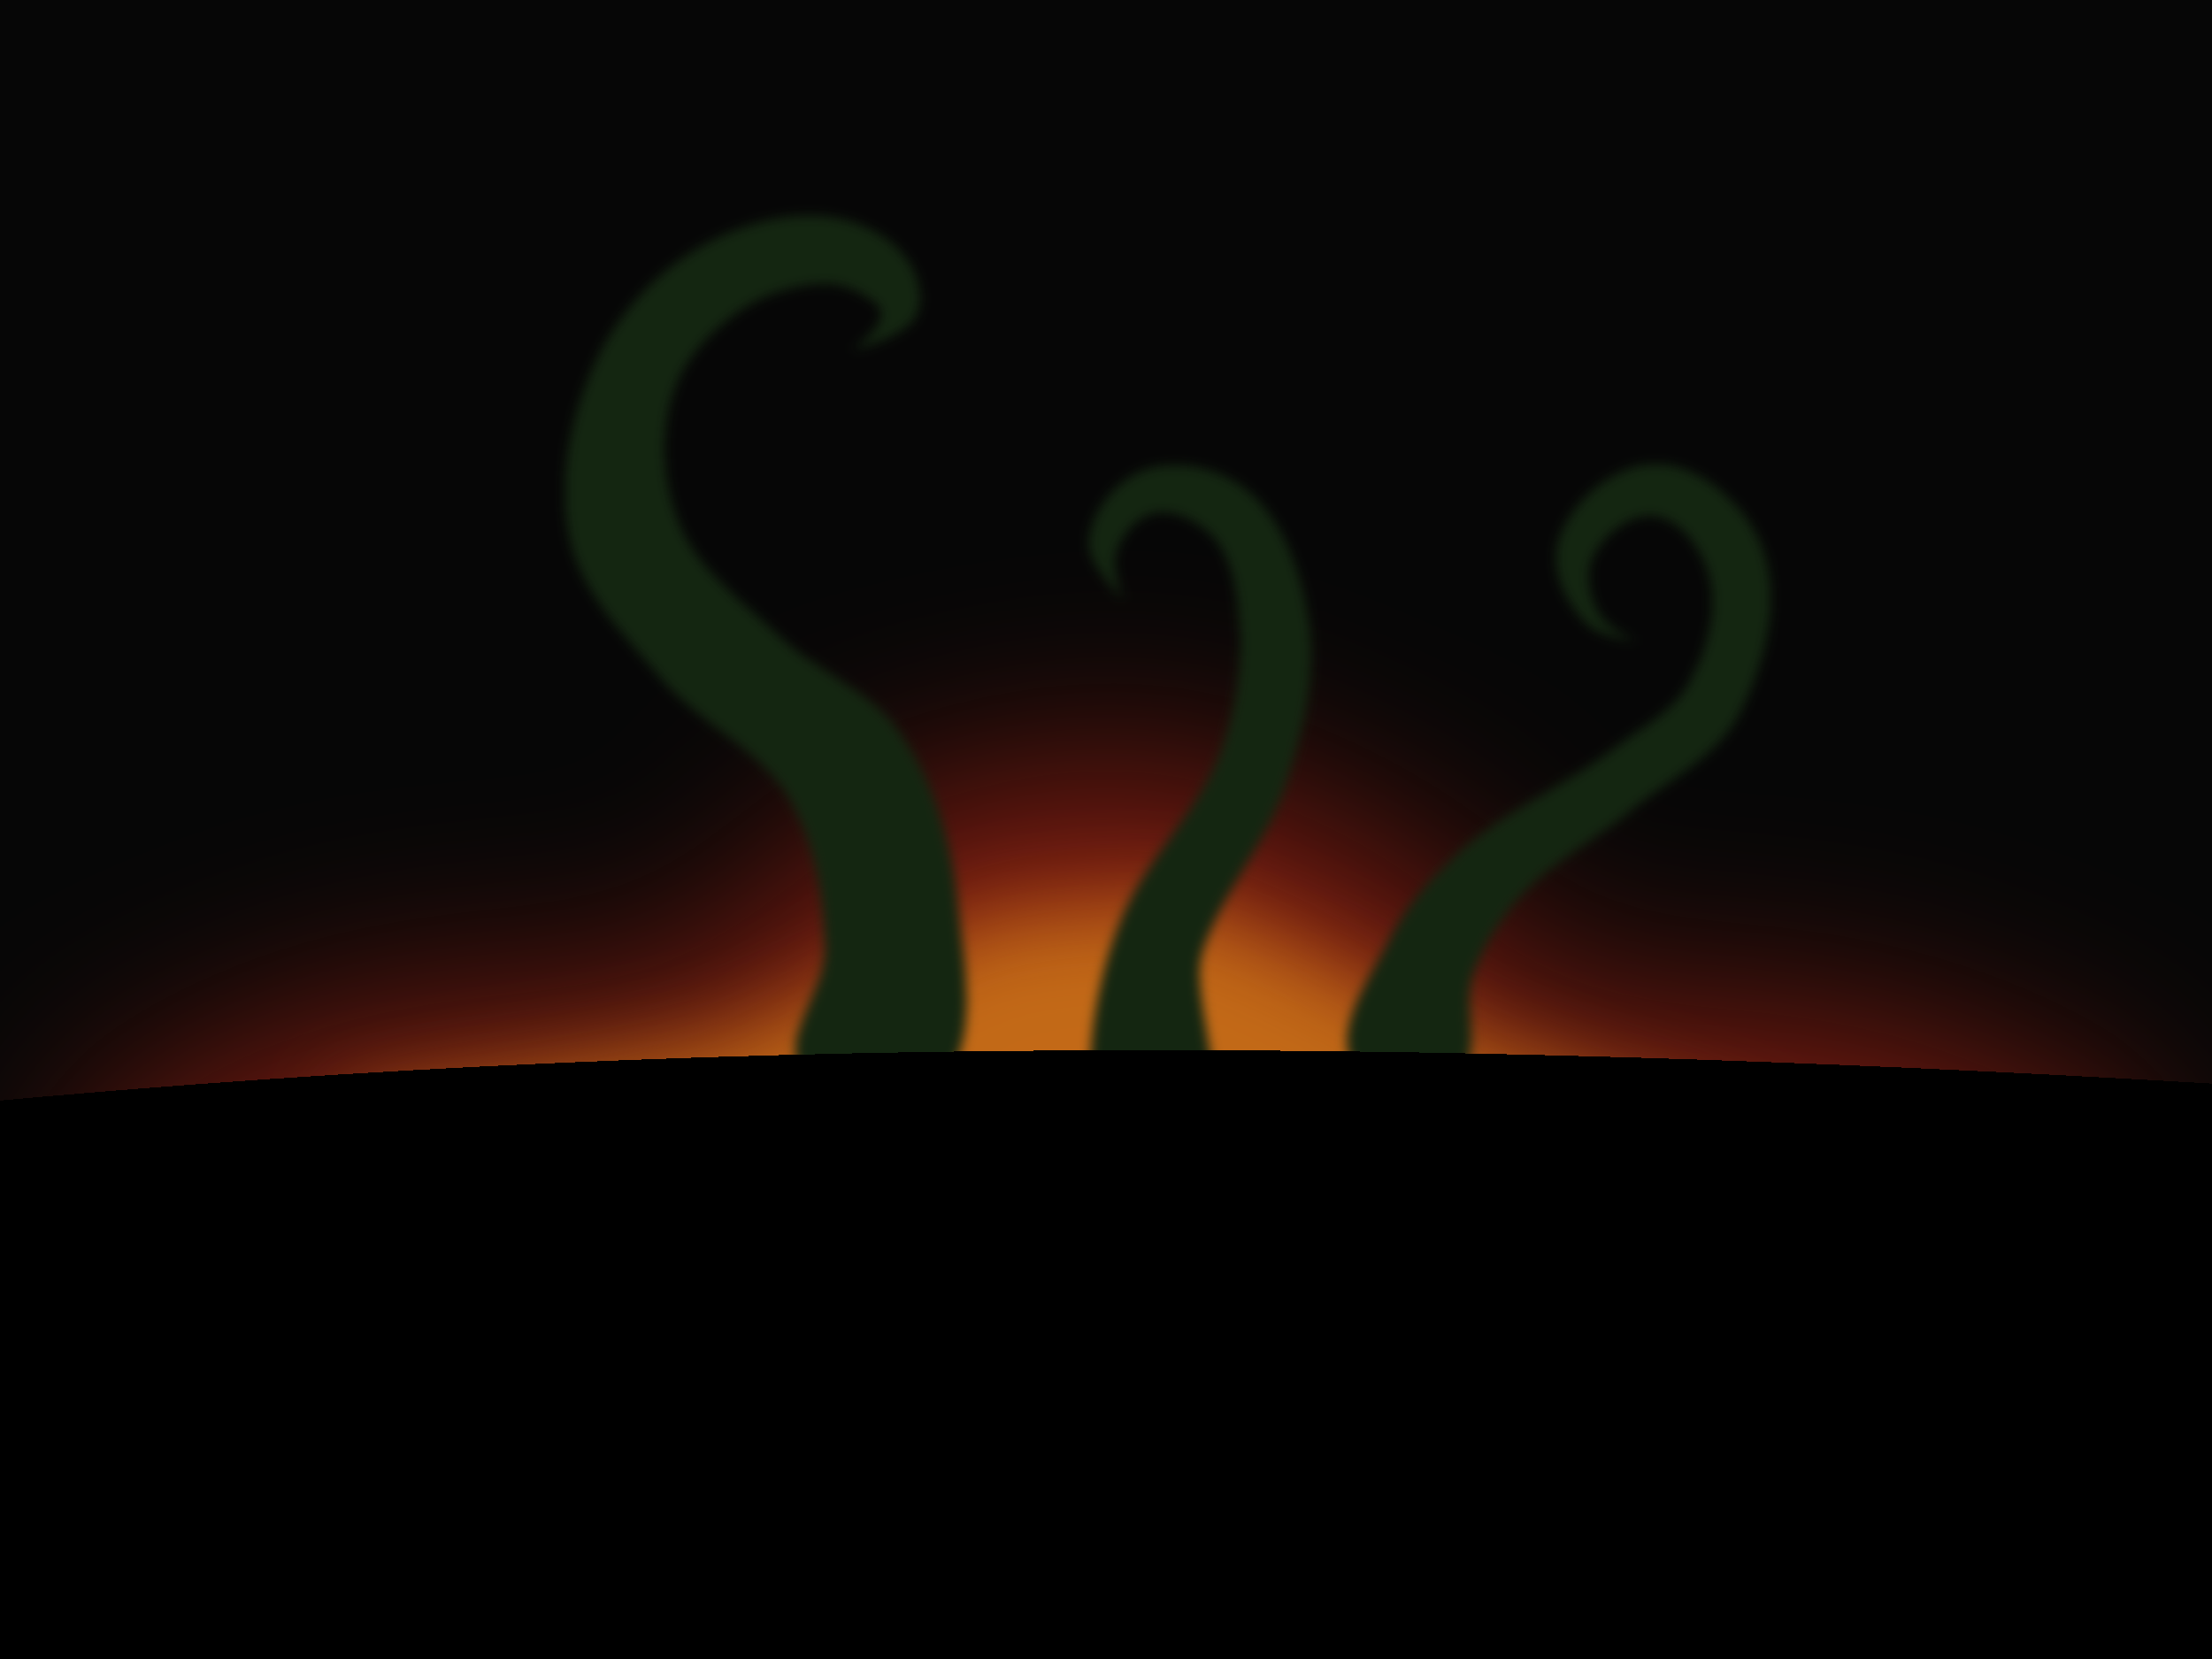
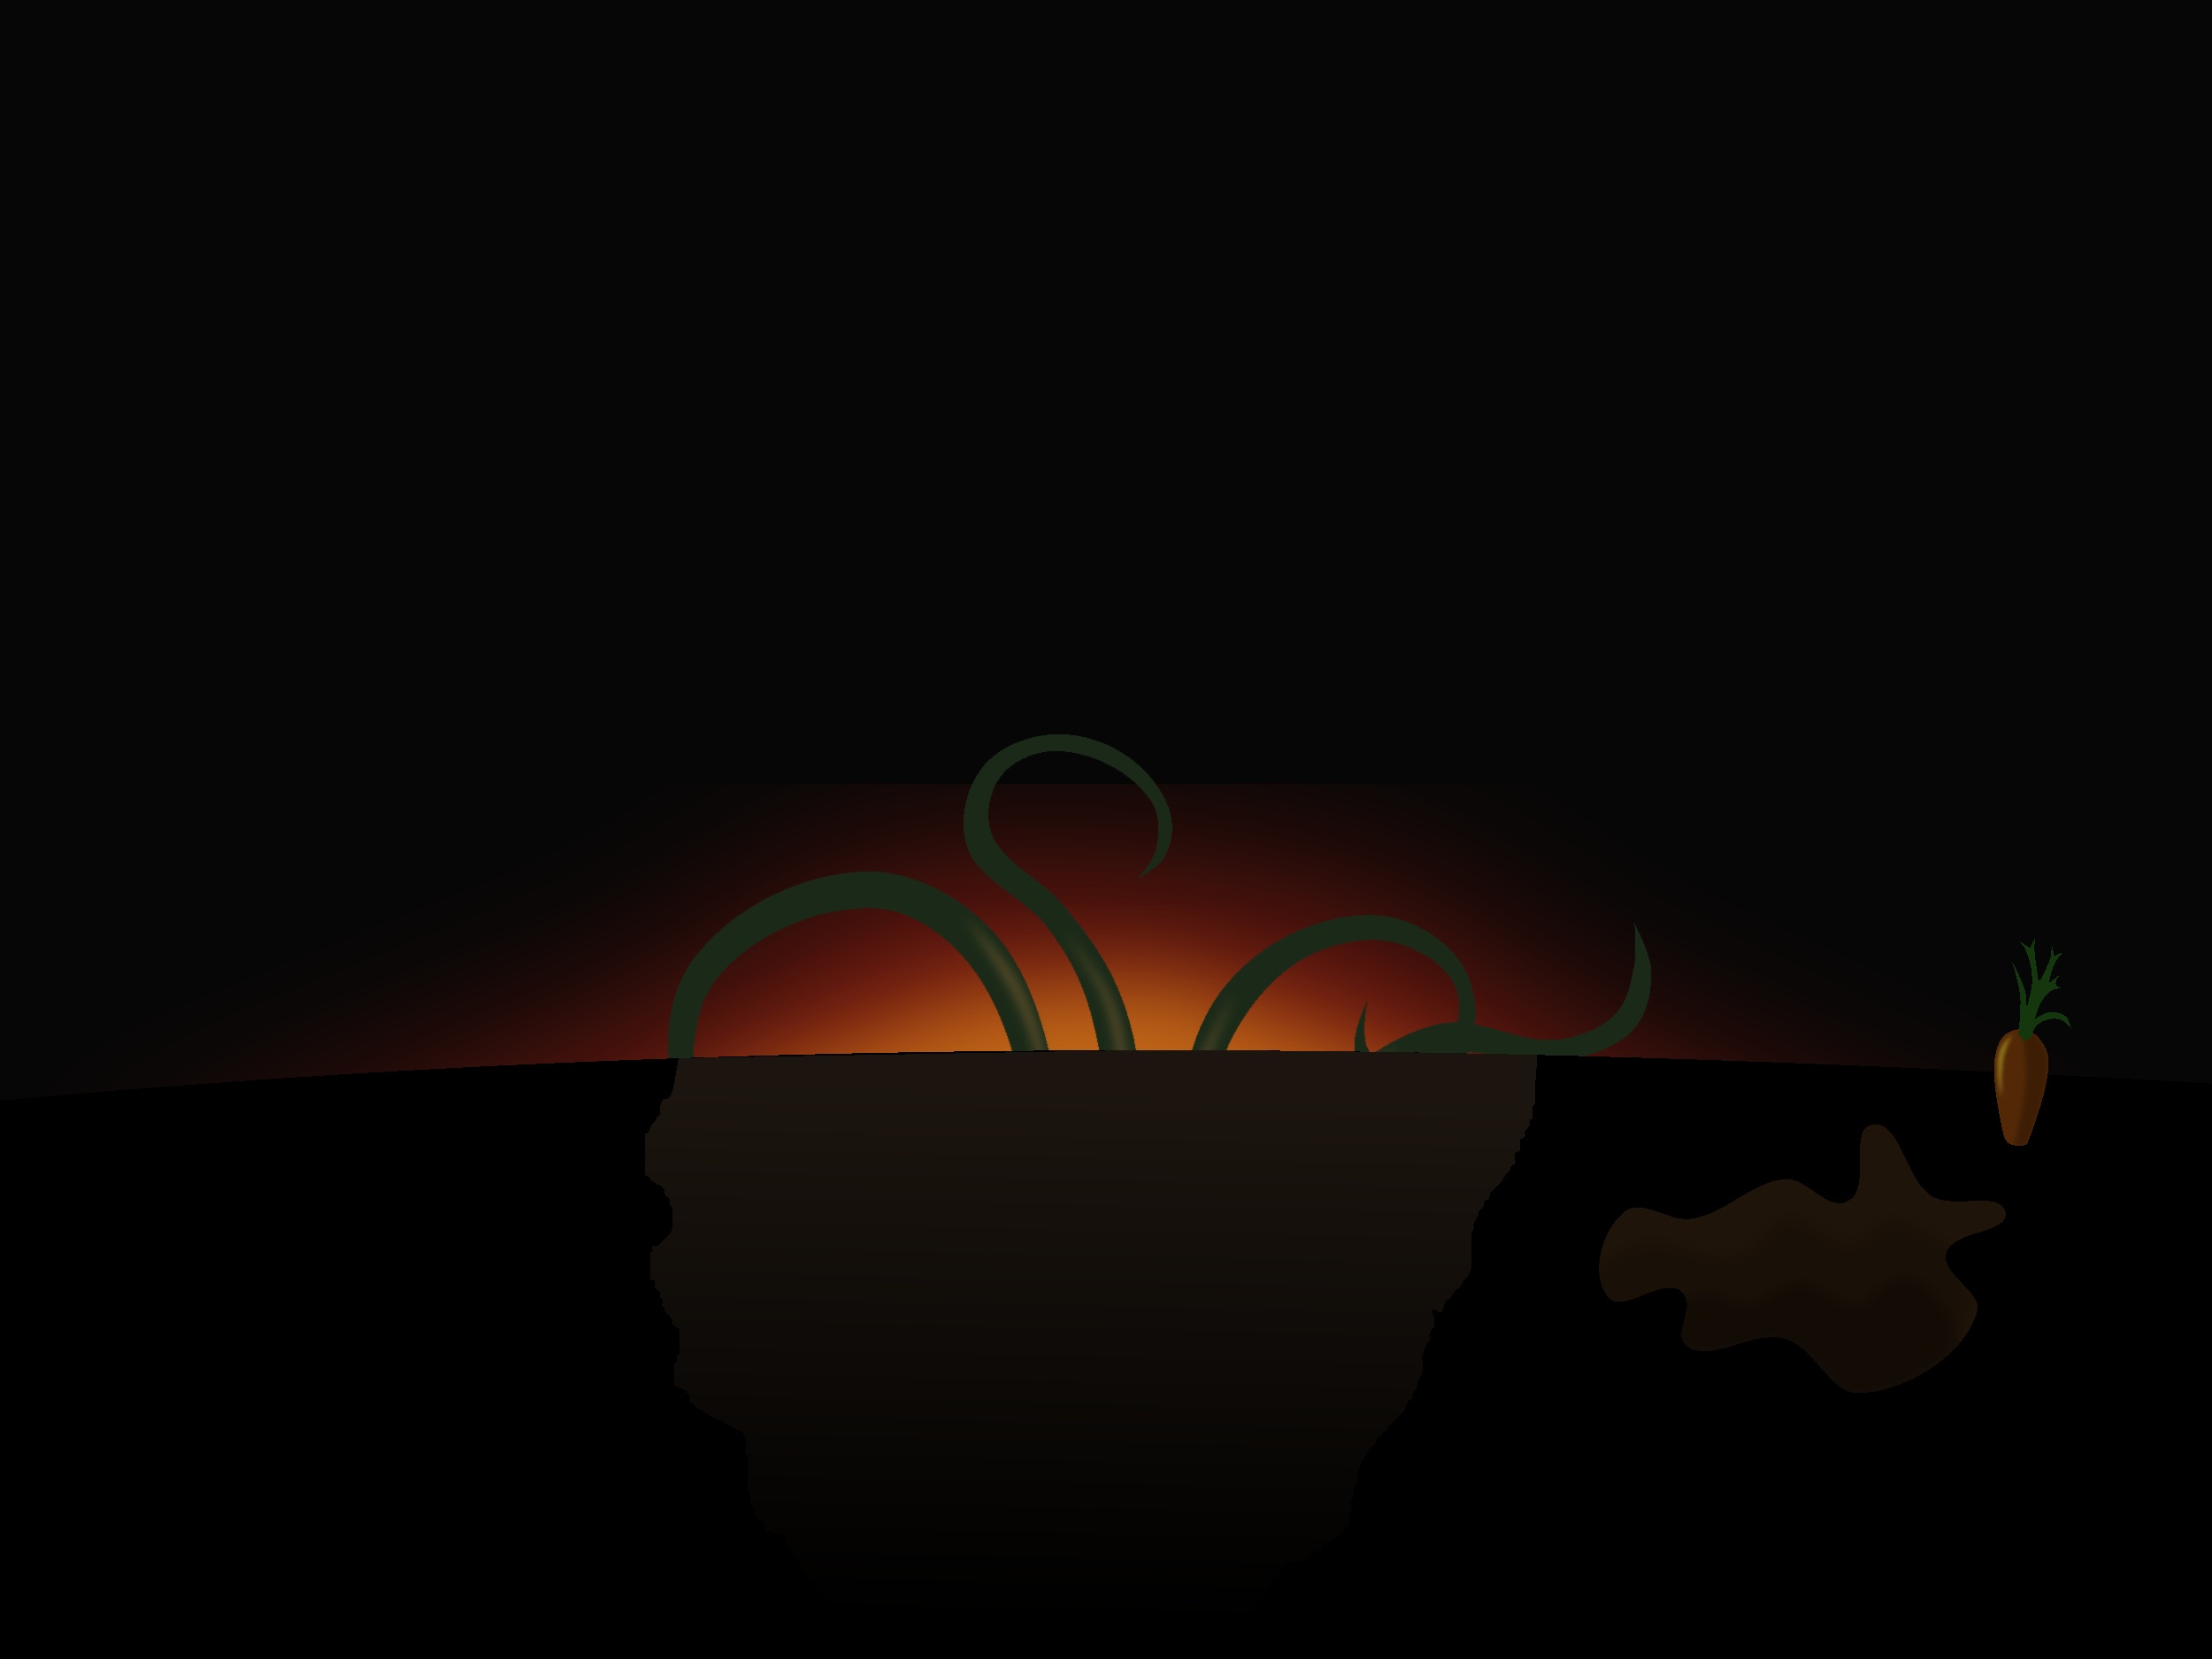
- <svg xmlns="http://www.w3.org/2000/svg" width="640" height="480" viewBox="0 0 640 480" id="svg2" version="1.1" style="shape-rendering:crispEdges">
+ <svg xmlns="http://www.w3.org/2000/svg" xmlns:xlink="http://www.w3.org/1999/xlink" width="640" height="480" viewBox="0 0 640 480" id="svg2" version="1.1" style="shape-rendering:crispEdges">
  <defs id="defs4">
+     <linearGradient id="linearGradient4174">
+       <stop style="stop-color:#1c150f;stop-opacity:1;" offset="0" id="stop4176" />
+       <stop style="stop-color:#1c150f;stop-opacity:0;" offset="1" id="stop4178" />
+     </linearGradient>
    <filter style="color-interpolation-filters:sRGB" id="filter4722" x="-0.1" width="1.2" y="-0.244" height="1.488">
      <feGaussianBlur stdDeviation="29.605" id="feGaussianBlur4724" />
    </filter>
    <filter style="color-interpolation-filters:sRGB" id="filter4850" x="-0.072" width="1.144" y="-0.216" height="1.432">
      <feGaussianBlur stdDeviation="12.407" id="feGaussianBlur4852" />
    </filter>
-     <filter style="color-interpolation-filters:sRGB" id="filter5022" x="-0.031" width="1.061" y="-0.021" height="1.041">
-       <feGaussianBlur stdDeviation="1.566" id="feGaussianBlur5024" />
+     <filter style="color-interpolation-filters:sRGB" id="filter4269" x="-0.043" width="1.086" y="-0.094" height="1.188">
+       <feGaussianBlur stdDeviation="2.006" id="feGaussianBlur4271" />
    </filter>
-     <filter style="color-interpolation-filters:sRGB" id="filter5026" x="-0.058" width="1.117" y="-0.018" height="1.037">
-       <feGaussianBlur stdDeviation="1.566" id="feGaussianBlur5028" />
+     <filter style="color-interpolation-filters:sRGB" id="filter4289" x="-0.045" width="1.09" y="-0.108" height="1.216">
+       <feGaussianBlur stdDeviation="1.836" id="feGaussianBlur4291" />
    </filter>
-     <filter style="color-interpolation-filters:sRGB" id="filter5030" x="-0.032" width="1.065" y="-0.015" height="1.029">
-       <feGaussianBlur stdDeviation="1.566" id="feGaussianBlur5032" />
+     <filter style="color-interpolation-filters:sRGB" id="filter4324" x="-0.131" width="1.261" y="-0.039" height="1.078">
+       <feGaussianBlur stdDeviation="0.548" id="feGaussianBlur4326" />
    </filter>
+     <filter style="color-interpolation-filters:sRGB" id="filter4366" x="-0.288" width="1.576" y="-0.066" height="1.133">
+       <feGaussianBlur stdDeviation="0.531" id="feGaussianBlur4368" />
+     </filter>
+     <filter height="1.006" y="-0.003" width="1.004" x="-0.002" id="filter4489" style="color-interpolation-filters:sRGB">
+       <feGaussianBlur id="feGaussianBlur4491" stdDeviation="0.388" />
+     </filter>
+     <filter height="1.05" y="-0.025" width="1.051" x="-0.026" id="filter4485" style="color-interpolation-filters:sRGB">
+       <feGaussianBlur id="feGaussianBlur4487" stdDeviation="2.151" />
+     </filter>
+     <linearGradient xlink:href="#linearGradient4174" id="linearGradient4180" x1="306.791" y1="315.577" x2="303.442" y2="469.019" gradientUnits="userSpaceOnUse" />
  </defs>
-   <g id="layer1" transform="translate(0,-572.3622)">
-     <rect style="opacity:0.973;fill:#000000;fill-opacity:1;stroke:none;stroke-width:15;stroke-miterlimit:4;stroke-dasharray:none;stroke-opacity:0" id="rect4684" width="640" height="480" x="0" y="572.362" />
-     <path style="fill:#ec301a;fill-opacity:0.578;fill-rule:evenodd;stroke:none;stroke-width:1px;stroke-linecap:butt;stroke-linejoin:miter;stroke-opacity:1;filter:url(#filter4722)" d="m 30.714,899.505 71.429,-30.714 103.571,-8.571 45.714,-50 82.857,-15.714 83.571,35.714 15.714,34.286 110,7.857 75,31.429 63.571,182.143 L -30,1077.362 Z" id="path4712" />
-     <path style="fill:#ec9f1a;fill-rule:evenodd;stroke:none;stroke-width:1px;stroke-linecap:butt;stroke-linejoin:miter;stroke-opacity:1;fill-opacity:0.578;filter:url(#filter4850)" d="m 98.571,893.791 109.286,-19.286 80.714,-36.429 53.571,-5 41.429,18.571 40.714,21.429 87.857,31.429 -29.286,66.429 -357.143,-7.857 z" id="path4804" />
-     <path style="fill:#142611;fill-opacity:1;fill-rule:evenodd;stroke:none;stroke-width:1px;stroke-linecap:butt;stroke-linejoin:miter;stroke-opacity:1;filter:url(#filter5030)" d="m 232.143,883.076 c -7.288,-9.946 6.765,-24.103 6.429,-36.429 -0.4,-14.664 -2.684,-30.142 -10,-42.857 -8.485,-14.745 -26.19,-21.983 -37.143,-35 -10.289,-12.228 -22.895,-24.415 -26.429,-40 -3.826,-16.879 -0.119,-35.718 7.143,-51.429 6.156,-13.317 16.683,-25.346 29.286,-32.857 11.559,-6.889 25.975,-11.256 39.286,-9.286 8.443,1.25 17.393,5.766 22.143,12.857 2.942,4.392 4.54,11.003 2.143,15.714 -3.188,6.266 -18.571,10 -18.571,10 0,0 8.824,-6.148 8.571,-10.714 -0.149,-2.69 -3.381,-4.369 -5.714,-5.714 -3.202,-1.846 -7.019,-2.919 -10.714,-2.857 -8.209,0.138 -16.707,2.639 -23.571,7.143 -8.615,5.653 -16.629,13.834 -20,23.571 -4.209,12.158 -3.374,26.635 1.429,38.571 5.476,13.611 18.613,22.79 29.286,32.857 10.603,10.002 25.867,15.243 34.286,27.143 10.176,14.383 15.389,32.469 17.143,50 1.817,18.161 7.339,43.178 -7.143,54.286 -10.1,7.747 -30.333,5.267 -37.857,-5 z" id="path4726" />
-     <path style="fill:#142611;fill-opacity:1;fill-rule:evenodd;stroke:none;stroke-width:1px;stroke-linecap:butt;stroke-linejoin:miter;stroke-opacity:1;filter:url(#filter5026)" d="m 318.571,908.791 c -6.377,-20.428 -3.005,-50.308 6.429,-72.143 7.368,-17.055 22.445,-30.317 28.571,-47.857 4.119,-11.794 6.117,-24.7 5,-37.143 -0.761,-8.474 -1.98,-18.133 -7.857,-24.286 -4.215,-4.413 -11.2,-7.817 -17.143,-6.429 -5.085,1.188 -9.18,6.437 -10.714,11.429 -1.346,4.378 2.143,13.571 2.143,13.571 0,0 -10.256,-10.023 -10,-16.429 0.341,-8.518 7.146,-17.399 15,-20.714 9.089,-3.836 21.292,-1.497 29.286,4.286 11.647,8.425 16.998,24.38 19.286,38.571 2.642,16.389 -1.823,33.561 -7.143,49.286 -5.328,15.751 -18.818,31.209 -23.571,47.143 -3.821,12.81 9.668,44.341 -10e-6,53.571 -6.891,6.579 -26.447,16.237 -29.286,7.143 z" id="path4728" />
-     <path style="fill:#142611;fill-opacity:1;fill-rule:evenodd;stroke:none;stroke-width:1px;stroke-linecap:butt;stroke-linejoin:miter;stroke-opacity:1;filter:url(#filter5022)" d="m 392.143,881.648 c -7.452,-10.716 4.151,-26.189 10,-37.857 4.633,-9.241 11.691,-17.273 19.286,-24.286 13.487,-12.455 31.131,-19.563 45.714,-30.714 7.508,-5.742 16.762,-10.351 21.429,-18.571 5.372,-9.464 8.864,-21.726 5.714,-32.143 -2.193,-7.254 -8.178,-15.633 -15.714,-16.429 -7.158,-0.756 -14.909,5.576 -17.857,12.143 -2.262,5.038 -0.667,11.675 2.143,16.429 2.254,3.813 10.714,7.857 10.714,7.857 0,0 -10.697,-1.454 -14.286,-5 -5.947,-5.876 -10.781,-15.508 -8.571,-23.571 3.174,-11.584 15.849,-22.573 27.857,-22.857 12.758,-0.302 25.726,11.11 30.714,22.857 6.568,15.467 1.442,35.153 -6.429,50 -6.4,12.072 -20.211,18.405 -30.714,27.143 -10.692,8.895 -23.649,15.291 -32.857,25.714 -5.515,6.243 -9.994,13.606 -12.857,21.429 -3.566,9.741 3.219,24.387 -5,30.714 -7.772,5.983 -23.686,5.195 -29.286,-2.857 z" id="path4730" />
-     <path style="fill:#000000;fill-rule:evenodd;stroke:none;stroke-width:1px;stroke-linecap:butt;stroke-linejoin:miter;stroke-opacity:1;fill-opacity:1" d="m -9.286,891.648 c 228.703,-21.664 450.683,-17.837 662.143,-5 l 6.429,182.143 -671.429,-7.143 z" id="path4686" />
+   <g id="layer1" transform="translate(0,-572.3622)" style="display:inline">
+     <rect style="opacity:0.973;fill:#000000;fill-opacity:1;stroke:none;stroke-width:15;stroke-miterlimit:4;stroke-dasharray:none;stroke-opacity:0;shape-rendering:crispEdges" id="rect4684" width="640" height="480" x="0" y="572.362" />
+   </g>
+   <g id="layer3" style="display:inline">
+     <path transform="translate(0,-572.3622)" style="display:inline;fill:#ec301a;fill-opacity:0.578;fill-rule:evenodd;stroke:none;stroke-width:1px;stroke-linecap:butt;stroke-linejoin:miter;stroke-opacity:1;filter:url(#filter4722);shape-rendering:crispEdges" d="m 207.143,866.648 45,-34.286 72.857,-2.143 80,13.571 30,27.143 185.714,86.429 -597.857,-15.714 z" id="path4712" />
+     <path style="display:inline;fill:#ec9f1a;fill-opacity:0.578;fill-rule:evenodd;stroke:none;stroke-width:1px;stroke-linecap:butt;stroke-linejoin:miter;stroke-opacity:1;filter:url(#filter4850);shape-rendering:crispEdges" d="M 192.143,385.714 204.286,320 l 82.857,-32.143 48.571,-3.571 42.143,15.714 45,17.857 -24.286,69.286 z" id="path4804" />
+   </g>
+   <g id="layer6">
+     <g style="shape-rendering:crispEdges" id="layer2" transform="matrix(0.6174268,0,0,0.6174268,133.7434,201.8788)">
+       <path id="path4223" style="fill:#1b2a18;fill-opacity:1;fill-rule:nonzero;stroke:none;stroke-width:1;stroke-linecap:butt;stroke-linejoin:miter;stroke-miterlimit:21.8;stroke-dasharray:none;stroke-opacity:1;filter:url(#filter4489)" d="m 395,308.571 c 0,0 -12.555,-31.307 -13.571,-47.857 -1.048,-17.074 2.076,-34.614 7.857,-50.714 2.995,-8.339 7.374,-16.524 13.571,-22.857 15.11,-15.44 33.901,-29.644 55,-34.286 C 476.605,148.733 496.045,163.028 515,160 c 9.36,-1.495 19.293,-5.17 25.714,-12.143 5.512,-5.986 7.12,-14.851 8.571,-22.857 1.147,-6.325 0,-19.286 0,-19.286 0,0 7.625,14.314 7.857,22.143 0.279,9.415 -1.702,20.013 -7.857,27.143 -7.868,9.114 -21.028,12.756 -32.857,15 -17.569,3.333 -36.142,-6.858 -53.571,-2.857 -17.761,4.077 -35.416,13.113 -47.857,26.429 -5.381,5.76 -7.543,13.939 -10,21.429 -4.92,14.996 -10.405,30.686 -9.286,46.429 C 396.931,278.555 412.857,310 412.857,310 Z m -55.714,0.714 c 0,0 -4.985,-36.582 -5.714,-55 -0.773,-19.514 -2.007,-39.346 1.429,-58.571 3.497,-19.568 7.714,-40.266 19.286,-56.429 9.981,-13.94 24.716,-25.266 40.714,-31.429 14.263,-5.494 31.188,-8.326 45.714,-3.571 12.837,4.201 25.516,13.963 30.714,26.429 5.236,12.557 4.578,29.321 -2.857,40.714 -5.588,8.562 -16.969,15.295 -27.143,14.286 -9.769,-0.97 -19.631,-9.3 -22.857,-18.571 -2.886,-8.293 5.714,-25.714 5.714,-25.714 0,0 -3.358,16.018 0,22.857 2.918,5.942 9.114,11.635 15.714,12.143 7.863,0.606 16.133,-5.01 20.714,-11.429 5.617,-7.869 8.505,-19.56 5,-28.571 C 461.468,125.51 449.165,118.063 437.857,115 c -12.742,-3.452 -27.299,-0.529 -39.286,5 -12.856,5.93 -23.509,16.835 -31.429,28.571 -10.366,15.361 -16.346,33.846 -19.286,52.143 -3.174,19.759 -0.38,40.147 2.143,60 2.09,16.447 10.714,48.571 10.714,48.571 z m -52.857,22.143 c 0,0 12.827,-69.708 14.286,-105 0.936,-22.631 1.227,-45.721 -3.571,-67.857 -4.552,-21 -10.526,-34.711 -23.571,-51.786 -9.193,-12.033 -30.775,-21.309 -36.429,-35.357 -4.867,-12.092 -1.492,-28.219 6.429,-38.571 7.639,-9.985 21.72,-15.315 34.286,-15.714 18.606,-0.591 37.304,8.953 47.85,24.293 7.284,10.595 9.534,21.643 3.536,33.016 C 326.685,79.3 316.429,85 316.429,85 c 0,0 7.326,-8.368 8.571,-13.571 1.781,-7.442 2.078,-16.474 -2.143,-22.857 C 313.75,34.797 295.787,25.621 279.286,25 269.381,24.627 258.053,29.186 252.143,37.143 246.561,44.658 244.818,56.424 248.571,65 c 5.272,12.044 23.634,21.049 32.143,31.071 16.126,18.995 26.681,34.789 32.857,58.929 6.439,25.169 4.591,51.897 3.571,77.857 C 315.862,265.465 305,330 305,330 Z m -52.857,-22.143 c 0,0 21.94,-42.046 26.429,-65 4.477,-22.9 5.474,-47.318 0,-70 -5.021,-20.806 -13.964,-42.198 -29.286,-57.143 C 220.499,107.179 206.411,98.782 192.143,98.571 165.819,98.182 137.002,110.614 120,130.714 110.154,142.354 107.838,159.772 108.571,175 c 0.67,13.918 14.286,39.286 14.286,39.286 0,0 -22.035,-22.516 -25,-37.143 -3.711,-18.306 -0.586,-40.128 10.714,-55 C 126.931,97.98 159.658,81.976 190,81.429 c 20.667,-0.373 41.86,11.051 56.429,25.714 17.652,17.767 25.82,44.009 30.714,68.571 5.027,25.228 3.396,52.022 -2.143,77.143 -4.8,21.768 -26.429,61.429 -26.429,61.429 z" />
+       <path id="path4228" style="fill:#65532d;fill-opacity:0.719;fill-rule:evenodd;stroke:none;stroke-width:1px;stroke-linecap:butt;stroke-linejoin:miter;stroke-opacity:1;filter:url(#filter4485)" d="m 296.786,305.714 c 0,0 6.449,-34.636 8.214,-52.143 2.403,-23.832 4.801,-47.886 3.214,-71.786 -0.849,-12.792 -2.696,-25.707 -6.786,-37.857 C 297.336,131.768 282.5,110 282.5,110 c 0,0 17.899,20.899 22.857,33.214 4.988,12.388 6.865,25.968 7.857,39.286 1.814,24.366 -0.829,48.935 -3.571,73.214 -1.982,17.543 -9.286,52.143 -9.286,52.143 z m 51.429,0.357 c 0,0 -6.021,-33.707 -7.857,-50.714 -1.459,-13.518 -3.187,-27.135 -2.5,-40.714 0.744,-14.699 2.426,-29.63 7.143,-43.571 3.891,-11.502 17.143,-32.143 17.143,-32.143 0,0 -10.589,23.138 -13.929,35.357 -3.782,13.839 -6.102,28.17 -6.786,42.5 -0.722,15.132 0.925,30.332 2.857,45.357 1.98,15.399 8.929,45.714 8.929,45.714 z m 50,1.071 c 0,0 -10.749,-25.184 -12.857,-38.571 -1.982,-12.584 -2.023,-25.7 0.357,-38.214 2.358,-12.402 6.747,-24.736 13.571,-35.357 4.687,-7.295 11.48,-13.109 18.214,-18.571 6.361,-5.159 20.714,-13.214 20.714,-13.214 0,0 -13.318,11.442 -19.286,17.857 -6.23,6.697 -12.985,11.687 -17.5,19.643 -5.708,10.058 -9.863,22.882 -11.786,34.286 -1.683,9.981 -1.061,20.392 0.714,30.357 2.714,15.233 15,43.929 15,43.929 L 399.643,307.5 Z m -156.196,1.993 c 0,0 17.04,-29.407 22.223,-45.457 5.197,-16.093 7.89,-33.105 8.586,-50.003 0.633,-15.367 -0.381,-31.024 -4.041,-45.962 -3.035,-12.39 -8.416,-24.224 -14.647,-35.355 -6.3,-11.255 -18.086,-29.172 -18.086,-29.172 0,0 16.087,15.99 23.231,27.527 7.218,11.657 11.32,25.185 14.286,38.571 3.487,15.743 4.963,32.123 3.929,48.214 -1.1,17.126 -5.491,34.01 -10.714,50.357 -4.739,14.831 -18.571,42.857 -18.571,42.857 z" />
+     </g>
+   </g>
+   <g id="layer4" style="opacity:1">
+     <path style="fill:#000000;fill-opacity:1;fill-rule:evenodd;stroke:none;stroke-width:1px;stroke-linecap:butt;stroke-linejoin:miter;stroke-opacity:1;shape-rendering:crispEdges" d="m -9.286,891.648 c 228.703,-21.664 450.683,-17.837 662.143,-5 l 6.429,182.143 -671.429,-7.143 z" id="path4686" transform="translate(0,-572.3622)" />
+     <path style="fill:url(#linearGradient4180);fill-opacity:1;fill-rule:evenodd;stroke:none;stroke-width:1px;stroke-linecap:butt;stroke-linejoin:miter;stroke-opacity:1" d="m 328.252,303.848 -131.93,2.332 c -0.673,3.898 -1.425,8.997 -1.867,9.771 -0.261,0.458 -0.334,1.041 -0.707,1.414 -1.924,1.924 -1.527,-1.081 -2.83,2.828 -0.224,0.671 0.172,1.435 0,2.121 -0.081,0.323 -0.522,0.43 -0.707,0.707 -0.292,0.439 -0.415,0.976 -0.707,1.414 -0.185,0.277 -0.522,0.432 -0.707,0.709 -0.088,0.132 -1.369,2.783 -1.414,2.828 -0.167,0.167 -0.602,-0.211 -0.707,0 -0.211,0.422 0,0.943 0,1.414 l 0,5.656 c 0,0.151 -0.101,4.797 0,4.949 0.292,0.439 1.041,0.334 1.414,0.707 0.167,0.167 -0.167,0.54 0,0.707 0.373,0.373 0.976,0.415 1.414,0.707 0.277,0.185 0.409,0.558 0.707,0.707 0.211,0.105 0.496,-0.105 0.707,0 0.298,0.149 0.471,0.473 0.707,0.709 0.236,0.236 0.56,0.409 0.709,0.707 0.211,0.422 -0.261,1.022 0,1.414 0.37,0.555 1.044,0.859 1.414,1.414 0.261,0.392 -0.211,0.992 0,1.414 0.149,0.298 0.558,0.409 0.707,0.707 0.151,0.302 0,3.256 0,3.535 0,0.811 0.183,2.096 0,2.828 -0.371,1.484 -1.804,2.509 -2.83,3.535 l -0.707,0.707 c -0.236,0.236 -0.391,0.602 -0.707,0.707 -0.447,0.149 -0.992,-0.211 -1.414,0 -0.422,0.211 0.211,0.994 0,1.416 -0.149,0.298 -0.602,0.391 -0.707,0.707 -0.108,0.324 0,3.14 0,3.535 0,0.664 -0.135,3.13 0,3.535 -0.264,1.54 1.178,0.236 1.414,0.707 0.211,0.422 -0.114,0.957 0,1.414 -0.426,1.28 1.145,1.315 1.414,2.121 0,3.219 -0.333,0.04 0.707,2.121 0.14,0.28 -0.145,1.977 0,2.121 0.167,0.167 0.542,-0.167 0.709,0 0.167,0.167 -0.074,0.483 0,0.707 0.167,0.5 0.334,1.043 0.707,1.416 0.167,0.167 0.54,-0.167 0.707,0 0.167,0.167 -0.105,0.496 0,0.707 0.149,0.298 0.558,0.409 0.707,0.707 0.211,0.422 -0.333,1.081 0,1.414 0.601,0.601 1.611,0.734 2.121,1.414 0.283,0.377 0,0.943 0,1.414 l 0,1.414 c 0,0.835 0.14,3.822 0,4.242 -0.105,0.316 -0.558,0.409 -0.707,0.707 -0.187,0.374 0.187,1.041 0,1.414 -0.149,0.298 -0.558,0.409 -0.707,0.707 -0.091,0.183 0,3.743 0,4.244 0,0.171 -0.023,2.098 0,2.121 0.373,0.373 0.943,0.471 1.414,0.707 0.471,0.236 0.914,0.54 1.414,0.707 0.224,0.074 0.54,-0.167 0.707,0 0.167,0.167 -0.105,0.496 0,0.707 0.149,0.298 0.602,0.391 0.707,0.707 0.001,0.003 -6.7e-4,2.12 0,2.121 0.373,0.373 0.992,0.391 1.414,0.707 0.533,0.4 0.859,1.044 1.414,1.414 0.196,0.131 0.496,-0.105 0.707,0 0.298,0.149 0.43,0.522 0.707,0.707 0.439,0.292 0.976,0.415 1.414,0.707 0.277,0.185 0.409,0.558 0.707,0.707 0.667,0.333 1.429,0.43 2.121,0.707 1.616,0.647 1.877,1.125 3.537,2.121 0.452,0.271 0.943,0.471 1.414,0.707 0.471,0.236 0.914,0.54 1.414,0.707 0.224,0.074 0.54,-0.167 0.707,0 0.167,0.167 -0.105,0.496 0,0.707 0.149,0.298 0.558,0.409 0.707,0.707 0.094,0.188 0,3.924 0,4.244 0,0.236 -0.105,0.496 0,0.707 0.149,0.298 0.602,0.391 0.707,0.707 0.224,0.671 0,1.414 0,2.121 l 0,6.363 c 0,0.471 -0.114,0.957 0,1.414 0.128,0.511 0.604,0.897 0.707,1.414 0.139,0.693 -0.224,1.452 0,2.123 0.269,0.806 1.098,1.332 1.414,2.121 0.175,0.438 -0.211,0.992 0,1.414 0.596,1.193 2.232,1.636 2.828,2.828 0.211,0.422 -0.261,1.022 0,1.414 0.044,1.991 1.594,0.18 2.121,0.707 0.167,0.167 -0.167,0.54 0,0.707 0.17,0.17 2.658,-0.17 2.828,0 0.167,0.167 -0.167,0.54 0,0.707 0.167,0.167 0.54,-0.167 0.707,0 2.76,2.76 -0.164,0.38 0.707,2.121 0.149,0.298 0.558,0.409 0.707,0.707 0.333,0.667 0.326,1.482 0.709,2.121 0.343,0.572 1.014,0.881 1.414,1.414 0.316,0.422 0.415,0.976 0.707,1.414 0.654,0.981 1.515,1.82 2.121,2.83 0.121,0.202 -0.131,0.511 0,0.707 0.37,0.555 1.071,0.842 1.414,1.414 0.383,0.639 0.26,1.525 0.707,2.121 0.316,0.422 1.041,0.334 1.414,0.707 0.601,0.601 0.92,1.43 1.414,2.121 1.37,1.918 2.935,3.695 4.242,5.656 0.292,0.439 0.391,0.992 0.707,1.414 0.4,0.533 1.044,0.859 1.414,1.414 0.131,0.196 -0.167,0.542 0,0.709 0.167,0.167 0.471,0 0.707,0 l 3.537,0 14.848,0 3.537,0 c 0.471,0 0.992,-0.211 1.414,0 0,0.732 -0.167,0.977 0.707,1.414 0.377,0.189 1.037,-0.189 1.414,0 0.298,0.149 0.409,0.558 0.707,0.707 0.211,0.105 0.483,-0.074 0.707,0 1,0.333 1.794,1.207 2.828,1.414 1.023,0.205 3.218,-0.256 4.242,0 1.023,0.256 1.828,1.081 2.828,1.414 0.399,0.133 1.658,0 2.123,0 l 4.242,0 12.727,0 7.779,0 0.707,0 c 0.236,0 0.54,0.167 0.707,0 0.167,-0.167 -0.167,-0.54 0,-0.707 0.373,-0.373 0.943,-0.471 1.414,-0.707 0.943,-0.471 1.828,-1.081 2.828,-1.414 0.224,-0.074 0.483,0.074 0.707,0 0.5,-0.167 0.914,-0.54 1.414,-0.707 0.424,-0.141 2.973,0 3.537,0 1.137,0 4.022,-0.154 4.949,0 0.735,0.123 1.414,0.471 2.121,0.707 l 2.121,0.707 c 0.707,0.236 1.39,0.561 2.121,0.707 0.462,0.092 0.967,-0.149 1.414,0 0.316,0.105 0.384,0.626 0.707,0.707 0.613,0.153 4.038,0 4.951,0 0.608,0 5.23,0.142 5.656,0 0.806,-0.269 1.332,-1.098 2.121,-1.414 0.438,-0.175 0.957,0.114 1.414,0 0.511,-0.128 0.897,-0.604 1.414,-0.707 0.693,-0.139 1.465,0.263 2.121,0 0.619,-0.248 0.795,-1.166 1.414,-1.414 0.657,-0.263 1.489,0.316 2.121,0 0.471,-0.236 0.334,-1.043 0.707,-1.416 0.167,-0.167 0.471,0 0.707,0 0.471,-0.236 1.124,-0.269 1.416,-0.707 0.261,-0.392 -0.333,-1.081 0,-1.414 0.745,-0.745 1.924,-0.872 2.828,-1.414 0.286,-0.172 0.43,-0.522 0.707,-0.707 0.439,-0.292 0.943,-0.471 1.414,-0.707 0.707,-0.707 1.321,-1.521 2.121,-2.121 0.189,-0.141 0.54,0.167 0.707,0 0.333,-0.333 -0.211,-0.992 0,-1.414 0.149,-0.298 0.558,-0.409 0.707,-0.707 0.333,-0.667 0.374,-1.454 0.707,-2.121 0.149,-0.298 0.602,-0.391 0.707,-0.707 0.149,-0.447 -0.261,-1.022 0,-1.414 0.292,-0.439 1.041,-0.334 1.414,-0.707 0.373,-0.373 0.334,-1.041 0.707,-1.414 0.167,-0.167 0.602,0.211 0.707,0 0,-0.909 -0.025,-1.327 -0.049,-1.584 -0.065,-0.267 -0.038,-0.409 0,0 0.074,0.305 0.27,0.656 0.756,0.17 0.167,-0.167 -0.167,-0.54 0,-0.707 0.373,-0.373 0.976,-0.417 1.414,-0.709 0.277,-0.185 0.409,-0.558 0.707,-0.707 0.211,-0.105 0.471,0 0.707,0 0.471,0 0.951,0.077 1.416,0 0.959,-0.16 1.995,-0.207 2.828,-0.707 0.452,-0.271 0.255,-1.143 0.707,-1.414 1.665,-0.999 2.634,-1.501 3.189,-1.721 0.326,-0.348 0.542,-0.597 1.053,-1.107 0.167,-0.167 0.511,0.131 0.707,0 0.555,-0.37 0.881,-1.014 1.414,-1.414 0.422,-0.316 0.992,-0.391 1.414,-0.707 0.533,-0.4 0.859,-1.044 1.414,-1.414 0.196,-0.131 0.602,0.211 0.707,0 0.211,-0.422 -0.211,-0.992 0,-1.414 0.732,0 0.977,0.167 1.414,-0.707 0.226,-0.452 -0.19,-2.259 0,-2.828 0.167,-0.5 0.579,-0.903 0.707,-1.414 0.229,-0.915 -0.229,-1.915 0,-2.83 0.128,-0.511 0.604,-0.897 0.707,-1.414 0.139,-0.693 -0.139,-1.428 0,-2.121 0.103,-0.517 0.562,-0.907 0.707,-1.414 0.538,-1.883 0.524,-3.873 1.416,-5.656 0.615,-1.229 1.506,-2.306 2.121,-3.535 0.105,-0.211 -0.167,-0.54 0,-0.707 0.373,-0.373 1.085,-0.295 1.414,-0.707 0.658,-0.823 0.782,-1.987 1.414,-2.83 0.141,-0.189 0.54,0.167 0.707,0 l 0.707,-1.414 c 0.236,0 0.54,0.167 0.707,0 0.373,-0.373 0.415,-0.976 0.707,-1.414 0.185,-0.277 0.471,-0.471 0.707,-0.707 l 2.828,-2.828 c 0.471,-0.471 1.044,-0.859 1.414,-1.414 0.131,-0.196 0,-0.471 0,-0.707 0.236,-0.471 0.391,-0.992 0.707,-1.414 0.4,-0.533 1.044,-0.859 1.414,-1.414 0.131,-0.196 -0.074,-0.483 0,-0.707 0.333,-1 1.081,-1.828 1.414,-2.828 0.074,-0.224 -0.087,-0.488 0,-0.707 0.391,-0.979 1.025,-1.851 1.416,-2.83 0.173,-0.433 -0.099,-4.357 0,-4.949 0.128,-0.767 0.901,-2.766 1.414,-3.535 0.185,-0.277 0.602,-0.391 0.707,-0.707 1.618,-4.854 -2.708,3.294 0.707,-3.535 0.149,-0.298 0.626,-0.384 0.707,-0.707 0.172,-0.686 -0.224,-1.45 0,-2.121 -2.069,-5.317 1.566,-1.289 2.121,-2.121 0.552,-0.828 0.601,-2.724 1.414,-3.537 0.167,-0.167 0.54,0.167 0.707,0 0.601,-0.601 0.904,-1.441 1.414,-2.121 0.6,-0.8 1.521,-1.321 2.121,-2.121 0.316,-0.422 0.415,-0.976 0.707,-1.414 0.37,-0.555 1.116,-0.818 1.414,-1.414 0.333,-0.667 0.526,-1.398 0.707,-2.121 0.15,-0.599 0,-2.094 0,-2.828 l 0,-4.951 0,-1.414 c 0,-0.236 -0.074,-0.483 0,-0.707 0.167,-0.5 0.54,-0.914 0.707,-1.414 0.149,-0.447 -0.149,-0.967 0,-1.414 0.333,-1 1.081,-1.828 1.414,-2.828 0.074,-0.224 -0.131,-0.511 0,-0.707 0.37,-0.555 1.044,-0.859 1.414,-1.414 0.131,-0.196 0,-0.471 0,-0.707 0.236,-0.471 0.336,-1.041 0.709,-1.414 0.167,-0.167 0.576,0.196 0.707,0 0.413,-0.62 0.374,-1.454 0.707,-2.121 0.149,-0.298 0.471,-0.471 0.707,-0.707 l 2.121,-2.123 c 1.621,-1.621 -0.298,0.447 1.414,-2.121 0.37,-0.555 1.116,-0.818 1.414,-1.414 0.105,-0.211 -0.105,-0.496 0,-0.707 0.348,-0.695 1.066,-0.719 1.414,-1.414 0.105,-0.211 0,-0.471 0,-0.707 0,-0.707 -0.316,-1.489 0,-2.121 0.236,-0.471 1.041,-0.334 1.414,-0.707 0.167,-0.167 0,-0.471 0,-0.707 0,-0.943 -0.229,-1.913 0,-2.828 0.057,-0.229 0.496,0.105 0.707,0 0.298,-0.149 0.602,-0.391 0.707,-0.707 0.149,-0.447 -0.149,-0.967 0,-1.414 0.105,-0.316 0.471,-0.471 0.707,-0.707 0.236,-0.471 0.579,-0.903 0.707,-1.414 0.114,-0.457 -0.211,-0.994 0,-1.416 0.105,-0.211 0.602,0.211 0.707,0 0.217,-0.434 -0.219,-3.097 0,-3.535 0.149,-0.298 0.558,-0.409 0.707,-0.707 0.108,-0.215 0,-1.803 0,-2.121 l 0,-1.414 c 0,-0.383 0.599,-7.729 0.713,-10.721 -38.559,-0.937 -77.403,-1.383 -116.523,-1.383 z m 53.947,144.025 c -3.472,3.702 2.432,-0.964 0,0 z" id="path4172" />
+   </g>
+   <g id="layer5">
+     <path style="fill:#1f1409;fill-opacity:1;fill-rule:evenodd;stroke:none;stroke-width:1px;stroke-linecap:butt;stroke-linejoin:miter;stroke-opacity:1" d="m 517.143,340.714 c -10.036,0.153 -17.918,10.035 -27.857,11.429 C 482.88,353.041 475.211,346.168 470,350 c -7.035,5.173 -10.775,19.165 -5,25.714 4.735,5.369 16.086,-6.194 21.429,-1.429 3.736,3.332 -2.992,11.635 0.714,15 7.236,6.57 19.926,-4.242 29.286,-1.429 8.483,2.55 12.573,15.9 21.429,15.714 13.718,-0.288 33.307,-9.28 36.643,-22.589 1.323,-5.277 -12.405,-12.889 -10.929,-18.125 1.9,-6.74 18.49,-5.271 17.143,-12.143 -1.411,-7.198 -15.154,-1.202 -21.429,-5 -7.799,-4.72 -8.922,-22.523 -17.857,-20.714 -7.601,1.539 -0.159,18.77 -7.143,22.143 -5.495,2.654 -11.041,-6.522 -17.143,-6.429 z" id="path4152" />
+     <path style="fill:#000000;fill-opacity:0.195;fill-rule:evenodd;stroke:none;stroke-width:1px;stroke-linecap:butt;stroke-linejoin:miter;stroke-opacity:1;filter:url(#filter4269)" d="m 518.07,352.418 c -0.205,0.008 -0.412,0.025 -0.619,0.051 -6.166,0.77 -9.117,9.379 -15.152,10.859 -8.752,2.148 -17.916,-5.472 -26.77,-3.789 -3.969,0.754 -13.773,6.487 -17.759,9.201 -0.143,3.617 4.043,9.336 6.169,11.747 4.735,5.369 10.252,-0.891 15.594,3.874 3.736,3.332 3.903,1.559 7.609,4.924 7.236,6.57 19.925,-4.241 29.285,-1.428 8.483,2.55 12.574,15.901 21.43,15.715 13.718,-0.288 28.807,-12.406 32.143,-25.715 1.323,-5.277 -1.893,-4.815 -0.417,-10.05 0.247,-0.878 -3.319,-3.912 -2.646,-4.548 -0.745,-0.397 -3.395,-3.413 -4.029,-3.72 -5.302,-2.572 -10.553,-7.16 -16.416,-6.566 -4.111,0.416 -6.244,6.388 -10.354,6.818 -6.446,0.676 -11.71,-7.608 -18.068,-7.373 z" id="path4182" />
+     <path style="fill:#000000;fill-opacity:0.27;fill-rule:evenodd;stroke:none;stroke-width:1px;stroke-linecap:butt;stroke-linejoin:miter;stroke-opacity:1;filter:url(#filter4289)" d="m 550.785,369.641 c -5.438,-0.223 -8.464,8.145 -13.889,8.586 -5.718,0.465 -10.174,-6.48 -15.91,-6.564 -5.94,-0.087 -10.727,6.279 -16.668,6.312 -3.675,0.021 -6.682,-3.945 -10.354,-3.789 -2.345,0.099 -8.683,4.031 -8.683,4.031 0.083,3.929 -17.105,18.177 -14.226,20.791 7.236,6.57 32.477,7.426 41.836,10.24 8.483,2.55 23.711,0.168 32.567,-0.018 10.029,-0.211 16.718,-9.576 23.085,-18.276 0,0 -4.938,-10.456 -7.151,-13.485 -2.593,-3.548 -6.217,-7.648 -10.607,-7.828 z" id="path4203" />
+     <path style="fill:#000000;fill-opacity:1;fill-rule:evenodd;stroke:#000000;stroke-width:1px;stroke-linecap:butt;stroke-linejoin:miter;stroke-opacity:1" d="m 590.434,319.311 -132.936,6.01 -8.131,95.812 153.088,-1.768 z m -47.418,5.572 c 7.514,0.483 8.958,16.407 16.27,20.832 6.275,3.798 20.019,-2.198 21.43,5 1.347,6.872 -15.242,5.403 -17.143,12.143 -1.476,5.236 10.402,10.961 9.079,16.237 -3.336,13.309 -21.076,24.189 -34.794,24.477 -8.856,0.186 -12.947,-13.165 -21.43,-15.715 -9.36,-2.814 -22.05,7.998 -29.285,1.428 -3.706,-3.365 3.021,-11.668 -0.715,-15 -5.342,-4.765 -16.693,6.799 -21.428,1.43 -5.775,-6.549 -2.035,-20.542 5,-25.715 5.211,-3.832 12.88,3.041 19.285,2.143 9.94,-1.394 17.822,-11.274 27.857,-11.428 6.102,-0.093 11.647,9.082 17.143,6.428 6.983,-3.373 -0.459,-20.604 7.143,-22.143 0.558,-0.113 1.087,-0.149 1.588,-0.117 z" id="path4248" />
+     <path style="fill:#522806;fill-opacity:1;fill-rule:evenodd;stroke:none;stroke-width:1px;stroke-linecap:butt;stroke-linejoin:miter;stroke-opacity:1" d="m 579.828,328.856 c 0,0 -3.814,-15.24 -2.652,-22.804 0.373,-2.425 1.109,-5.161 3.005,-6.718 1.635,-1.342 4.132,-1.918 6.187,-1.414 2.03,0.498 3.613,2.327 4.773,4.066 0.961,1.442 1.54,3.217 1.591,4.95 0.245,8.271 -6.187,24.042 -6.187,24.042 0,0 -1.531,0.998 -4.296,0.291 -1.94,-0.496 -2.421,-2.412 -2.421,-2.412 z" id="path4293" />
+     <path style="fill:#000000;fill-opacity:0.251;fill-rule:evenodd;stroke:none;stroke-width:1px;stroke-linecap:butt;stroke-linejoin:miter;stroke-opacity:1;filter:url(#filter4324)" d="m 584.996,297.752 c 0,0 0.764,4.635 0.93,6.975 0.23,3.233 0.353,6.492 0.09,9.723 -0.406,4.977 -2.564,14.76 -2.564,14.76 l -0.779,2.143 c 2.488,0.501 3.873,-0.375 3.873,-0.375 0,0 6.432,-15.77 6.188,-24.041 -0.051,-1.732 -0.63,-3.507 -1.592,-4.949 -1.159,-1.739 -2.742,-3.569 -4.771,-4.066 -0.441,-0.108 -0.904,-0.156 -1.373,-0.168 z" id="path4299" />
+     <path style="fill:#fcfa3e;fill-opacity:0.376;fill-rule:evenodd;stroke:none;stroke-width:1px;stroke-linecap:butt;stroke-linejoin:miter;stroke-opacity:1;filter:url(#filter4366)" d="m 582.391,299.157 c 0,0 -2.547,2.23 -3.27,3.712 -0.908,1.859 -1.092,4.031 -1.149,6.099 -0.086,3.149 1.237,9.369 1.237,9.369 0,0 -0.268,-6.619 0.088,-9.899 0.185,-1.706 0.509,-3.413 1.061,-5.038 0.504,-1.485 2.033,-4.243 2.033,-4.243 z" id="path4328" />
+     <path style="fill:#15370e;fill-opacity:1;fill-rule:evenodd;stroke:none;stroke-width:1px;stroke-linecap:butt;stroke-linejoin:miter;stroke-opacity:1" d="m 583.982,299.246 c 0,0 0.864,-7.318 0.53,-10.96 -0.329,-3.587 -2.475,-10.518 -2.475,-10.518 0,0 3.308,6.232 4.066,9.634 0.327,1.468 0.177,4.508 0.177,4.508 0,0 1.705,-5.424 1.679,-8.22 -0.028,-3.109 -0.688,-6.3 -2.033,-9.104 -0.49,-1.021 -2.121,-2.652 -2.121,-2.652 l 3.536,2.386 1.414,-3.005 c 0,0 -0.156,2.476 -0.088,3.712 0.17,3.116 1.237,9.281 1.237,9.281 0,0 2.672,-4.736 3.359,-7.336 0.347,-1.315 0.354,-4.066 0.354,-4.066 l 0.707,3.712 2.563,-1.149 c 0,0 -1.785,2.063 -2.386,3.27 -0.906,1.819 -1.768,5.834 -1.768,5.834 l 3.182,-2.563 c 0,0 -1.414,1.944 -1.061,2.917 0.221,0.608 1.679,0.972 1.679,0.972 0,0 -1.991,0.138 -2.828,0.619 -1.32,0.758 -2.296,2.062 -3.094,3.359 -0.923,1.501 -1.856,4.95 -1.856,4.95 0,0 2.57,-1.803 4.066,-1.945 1.729,-0.164 3.745,0.167 5.038,1.326 0.917,0.821 1.326,3.447 1.326,3.447 0,0 -1.442,-1.891 -2.475,-2.386 -1.044,-0.501 -2.304,-0.631 -3.447,-0.442 -1.521,0.251 -3.082,0.925 -4.154,2.033 -0.899,0.928 -1.591,3.536 -1.591,3.536 l -2.033,0.707 z" id="path4295" />
  </g>
</svg>
